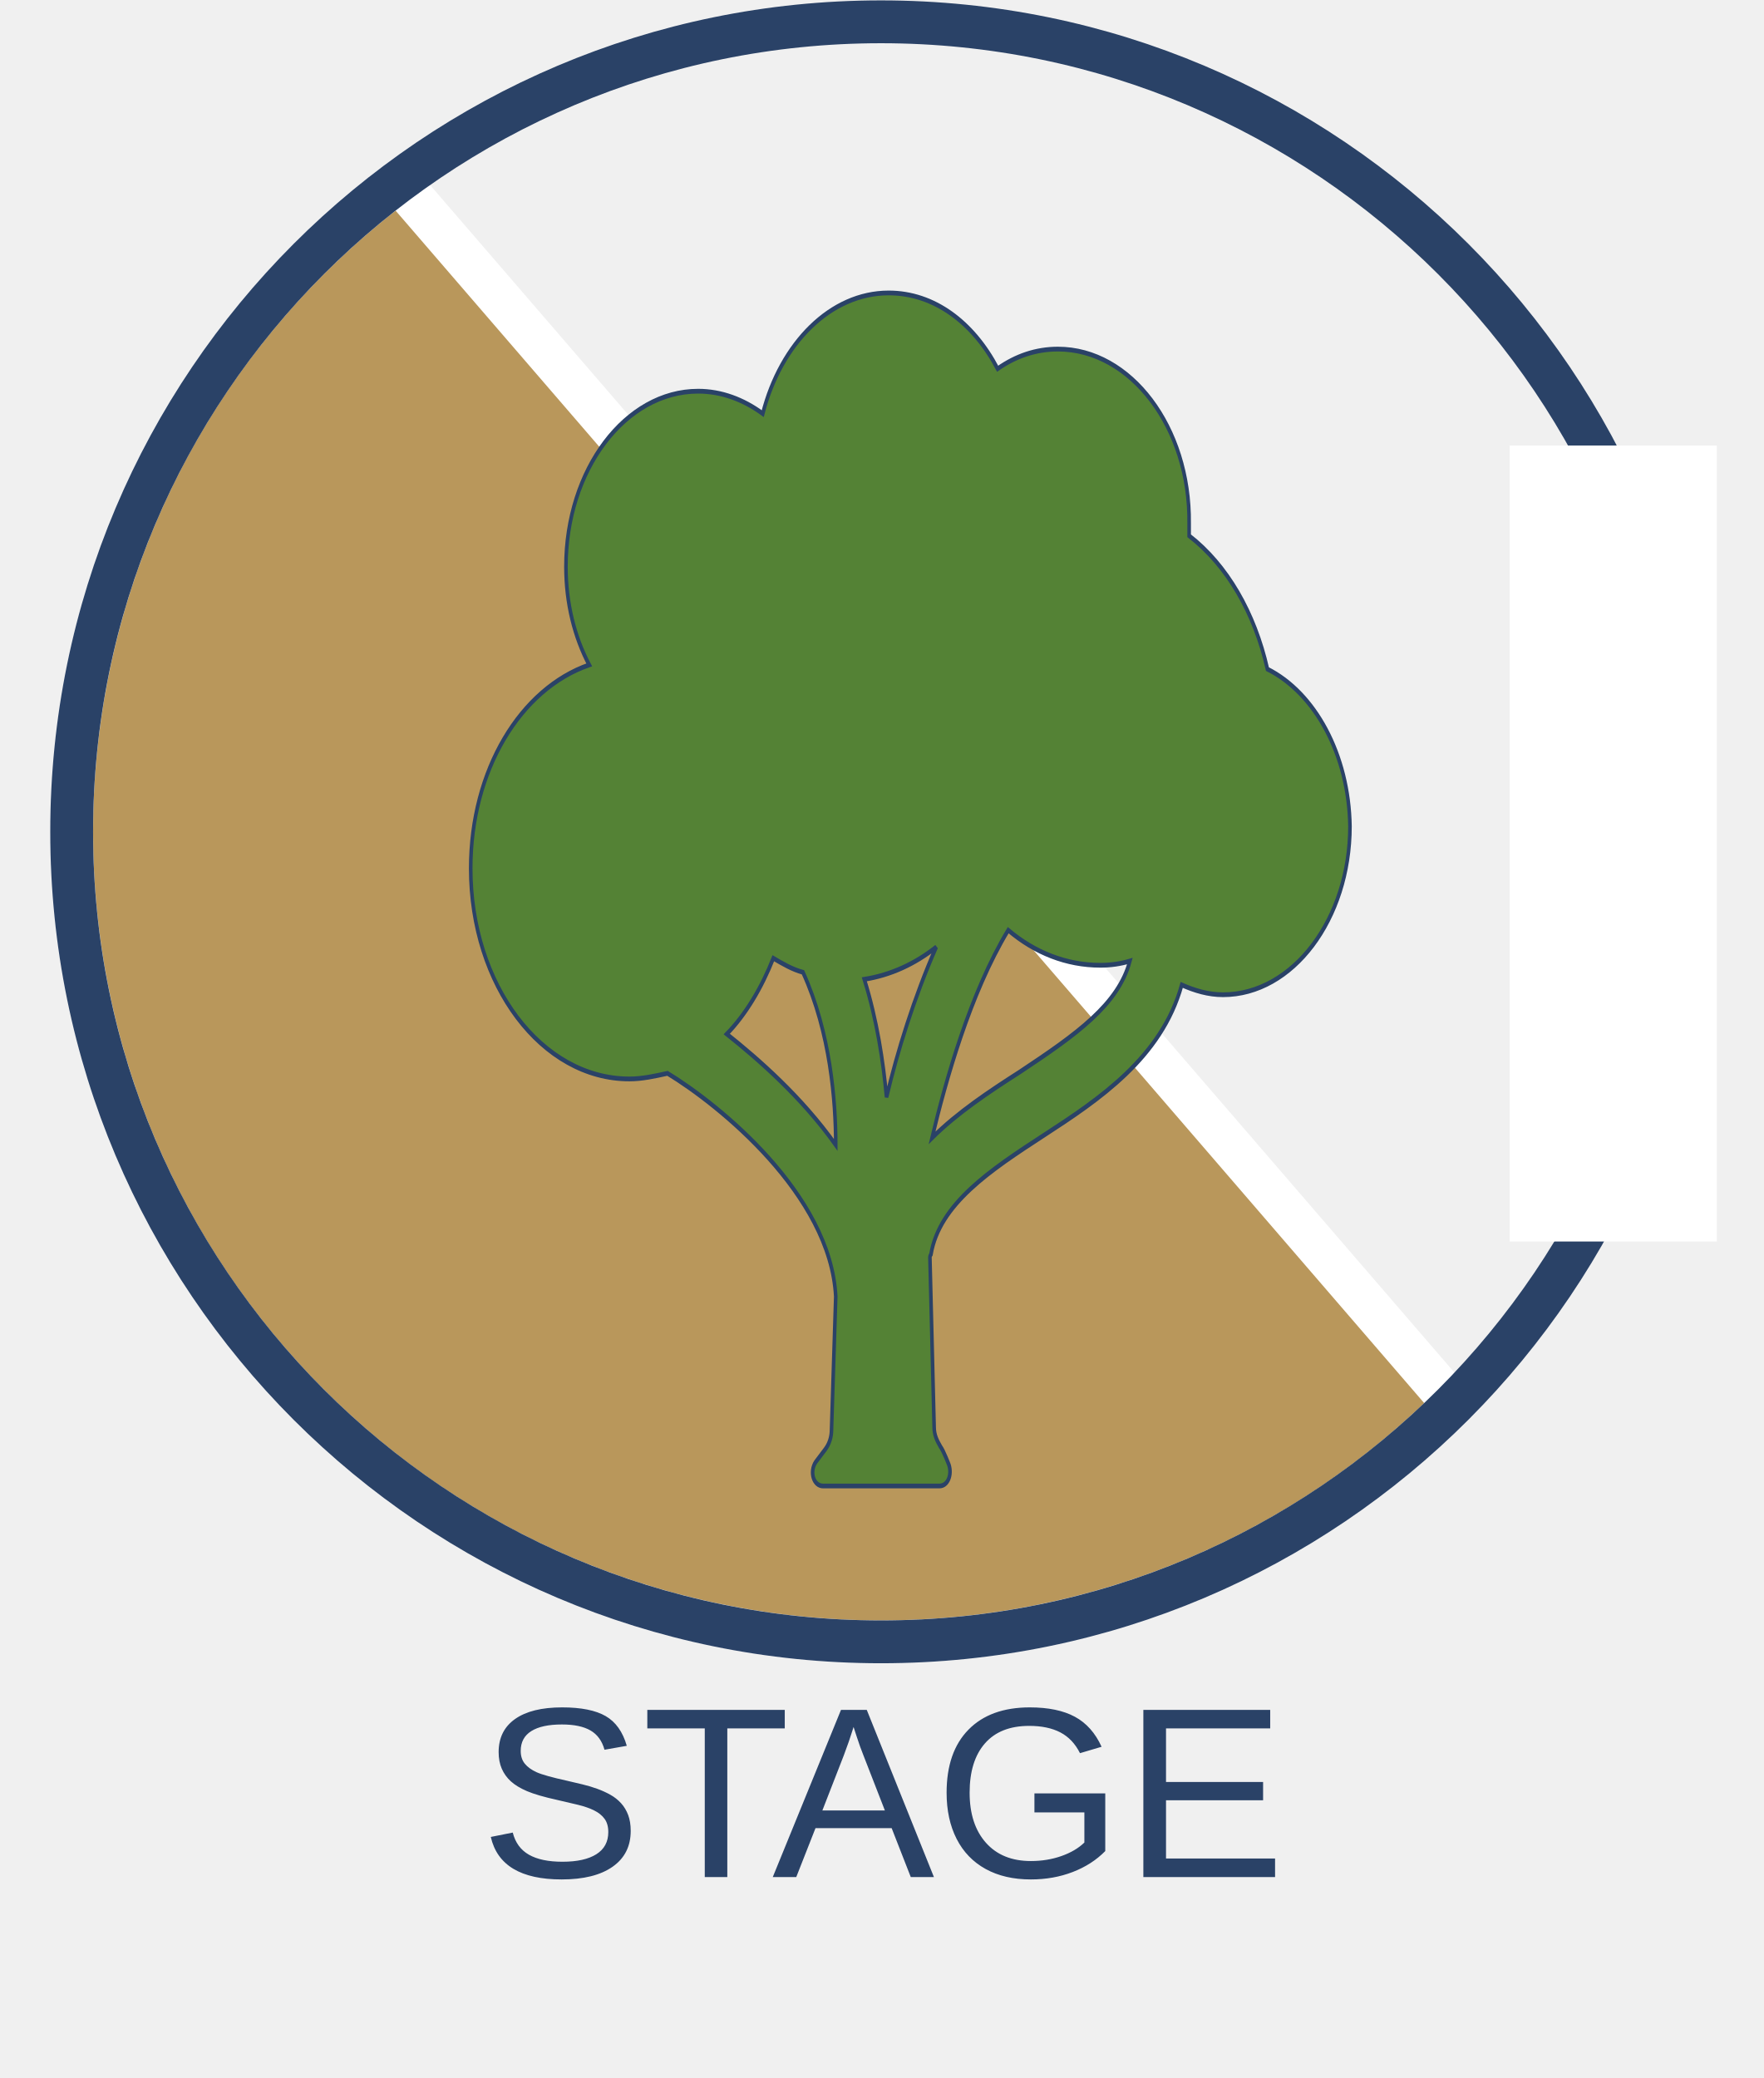
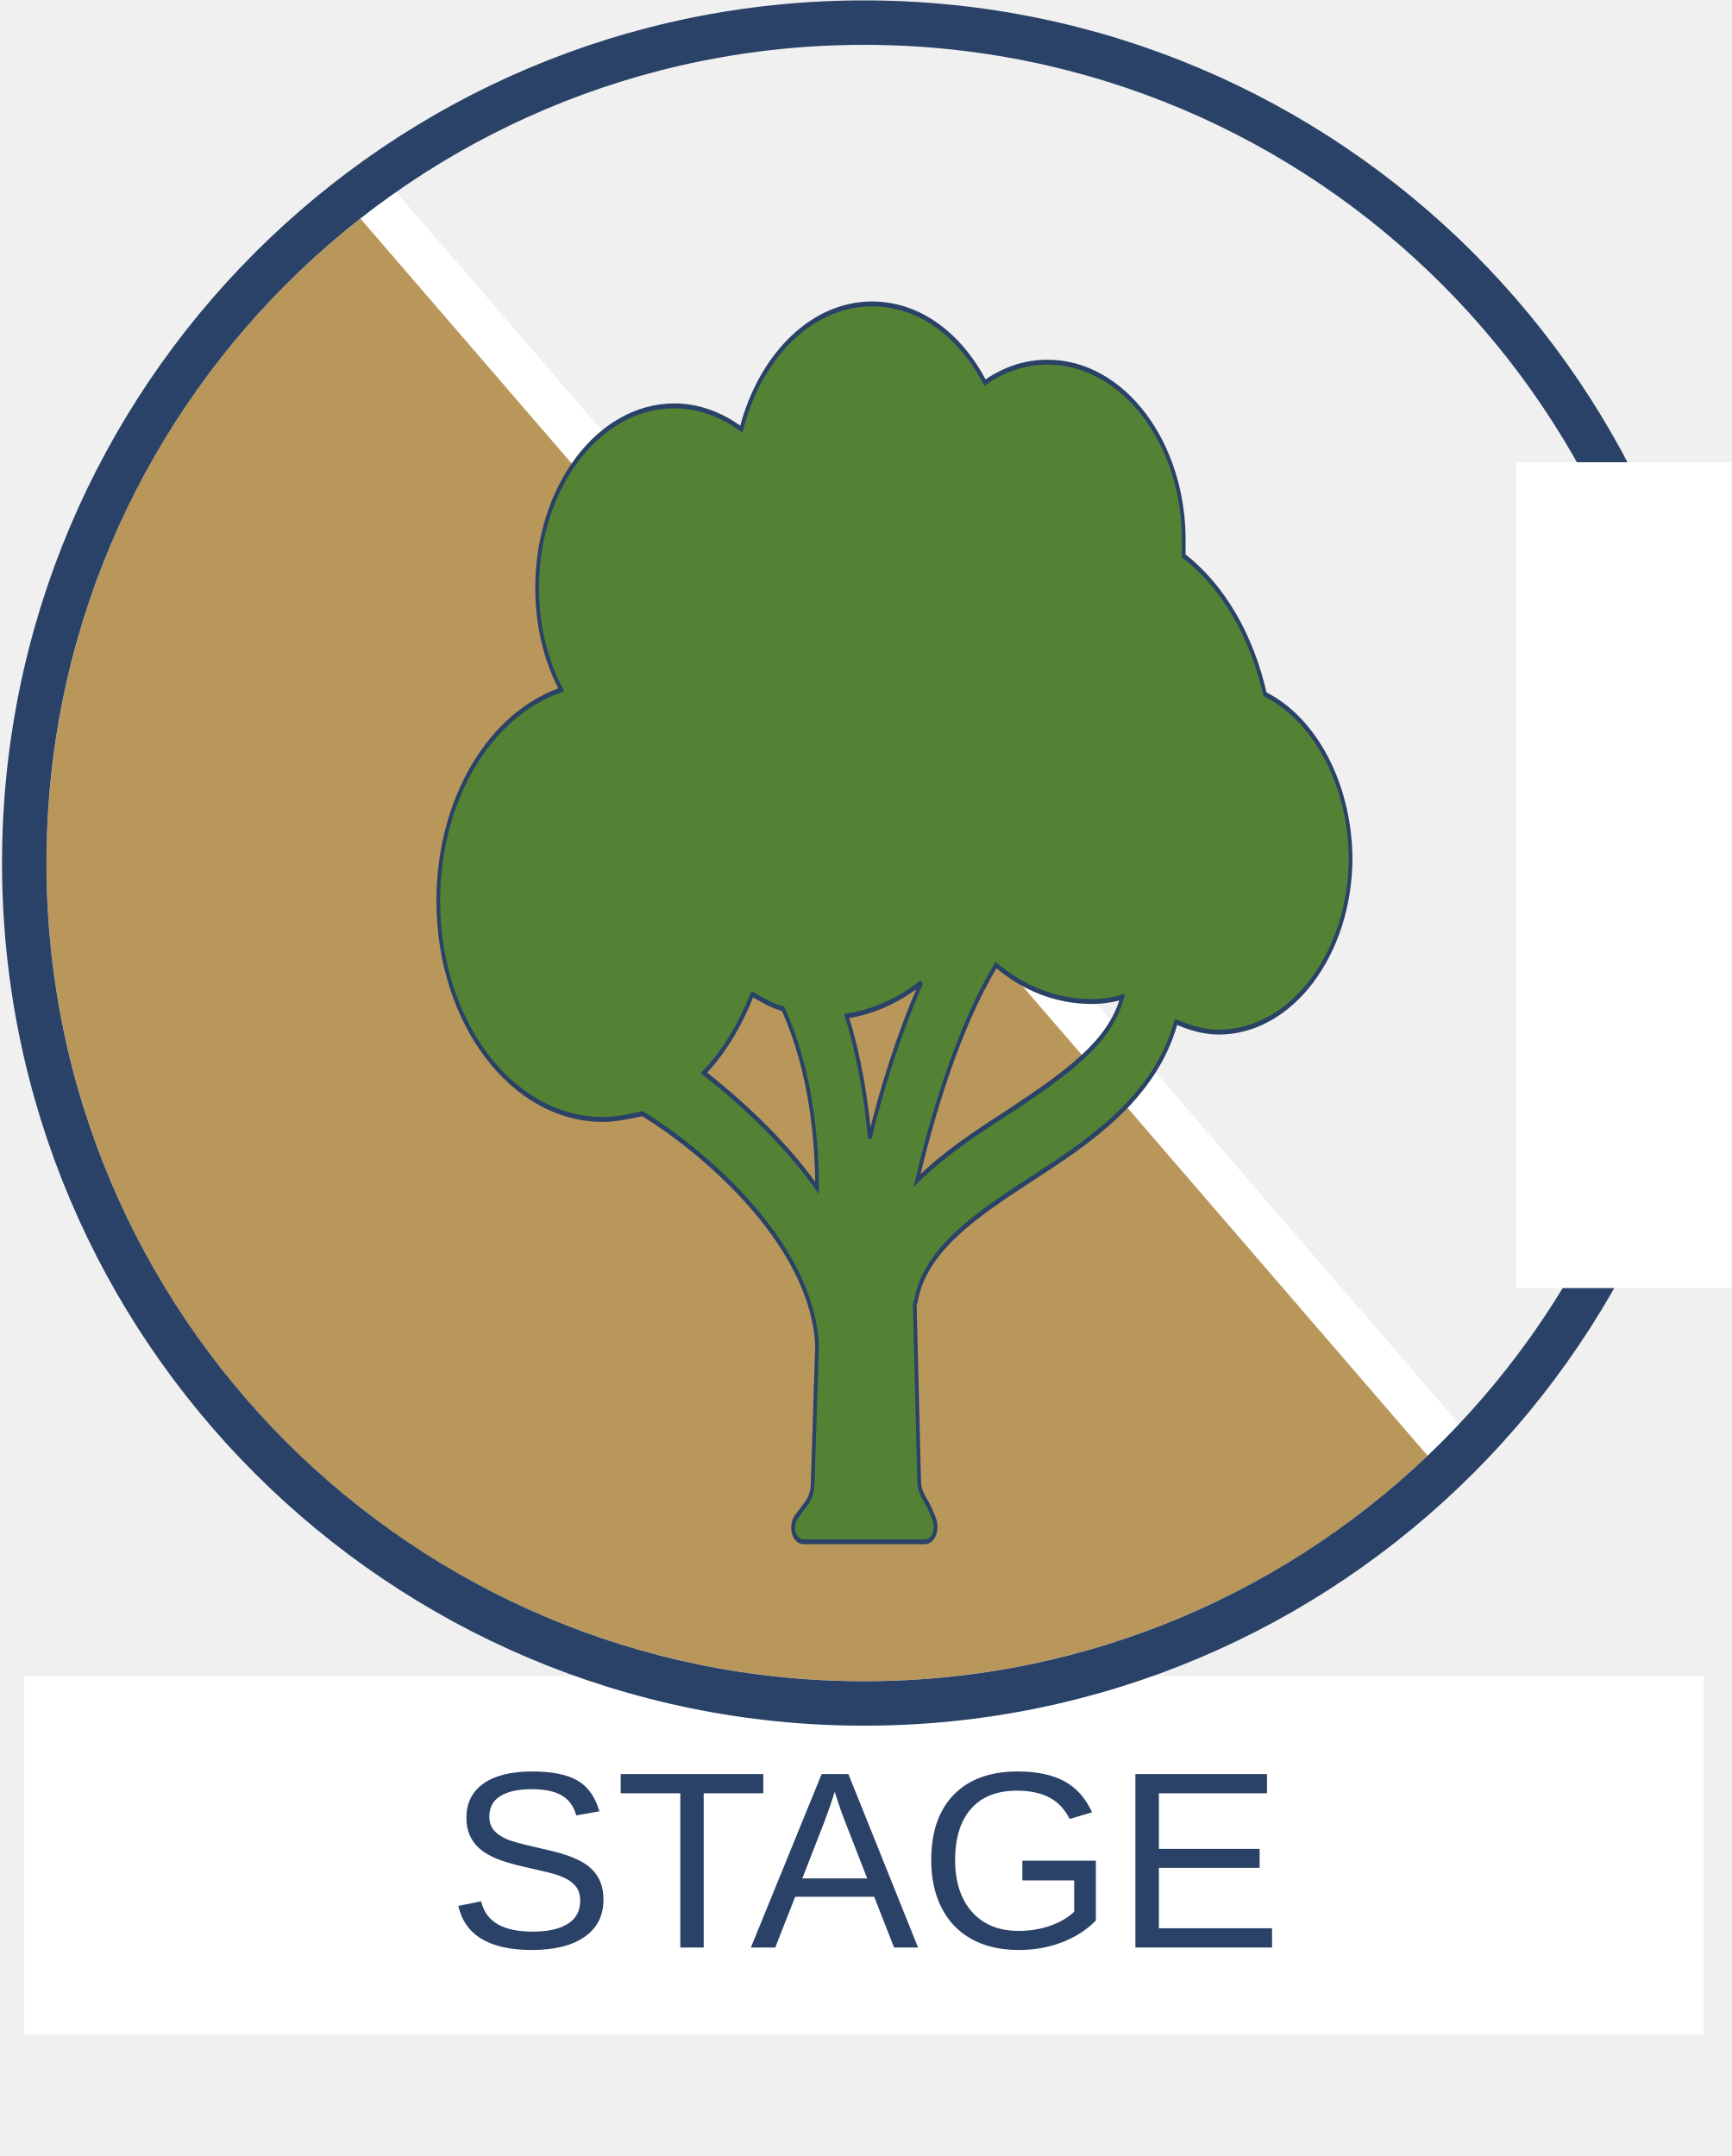
- <svg xmlns="http://www.w3.org/2000/svg" width="1132" height="1334" overflow="hidden">
+ <svg xmlns="http://www.w3.org/2000/svg" width="1071" height="1334" overflow="hidden">
  <defs>
    <clipPath id="clip0">
-       <rect x="1634" y="702" width="1132" height="1334" />
+       <rect x="1665" y="702" width="1071" height="1334" />
    </clipPath>
    <clipPath id="clip1">
      <rect x="1892" y="836" width="653" height="865" />
    </clipPath>
    <clipPath id="clip2">
      <rect x="1892" y="836" width="653" height="865" />
    </clipPath>
    <clipPath id="clip3">
      <rect x="1892" y="836" width="653" height="865" />
    </clipPath>
  </defs>
-   <g clip-path="url(#clip0)" transform="translate(-1634 -702)">
+   <g clip-path="url(#clip0)" transform="translate(-1665 -702)">
+     <rect x="1680" y="1739" width="1039" height="222" fill="#FFFFFF" />
+     <text fill="#2A4267" font-family="Arial,Arial_MSFontService,sans-serif" font-weight="400" font-size="156" transform="matrix(1 0 0 1 1941.43 1907)">STAGE</text>
    <path d="M2567.02 1603.52C2364.24 1806.69 2035.31 1806.85 1832.33 1603.87 1629.36 1400.9 1629.2 1071.65 1831.98 868.481 1850.03 850.397 1869.39 833.67 1889.89 818.436Z" stroke="#FFFFFF" stroke-width="27.5" stroke-miterlimit="8" fill="#B9975B" fill-rule="evenodd" />
    <path d="M1680 1236C1680 948.812 1912.59 716 2199.5 716 2486.41 716 2719 948.812 2719 1236 2719 1523.19 2486.41 1756 2199.5 1756 1912.59 1756 1680 1523.19 1680 1236Z" stroke="#2A4267" stroke-width="27.5" stroke-miterlimit="8" fill="none" fill-rule="evenodd" />
    <rect x="2603" y="988" width="133" height="511" fill="#FFFFFF" />
    <g clip-path="url(#clip1)">
      <g clip-path="url(#clip2)">
        <g clip-path="url(#clip3)">
          <path d="M555.558 222.767C547.408 195.6 529.75 172.508 505.3 158.246 505.3 156.208 505.3 154.171 505.3 152.133 505.979 105.95 467.946 67.917 421.083 67.917 406.821 67.917 393.917 71.312 382.371 77.425 366.75 55.013 341.621 40.75 312.417 40.75 275.063 40.75 243.142 65.2 231.596 99.158 219.371 92.367 205.108 88.292 190.167 88.292 143.304 88.292 105.271 126.325 105.271 173.188 105.271 190.846 110.704 207.146 120.213 220.729 76.067 232.275 44.146 271.667 44.146 319.208 44.146 375.579 89.65 421.083 146.021 421.083 154.171 421.083 162.321 419.725 170.471 418.367 203.071 433.308 275.063 476.775 278.458 526.354L275.742 590.875C275.742 594.271 274.383 597.667 271.667 600.383L265.554 606.496C261.479 611.25 264.196 618.042 270.308 618.042L345.017 618.042C350.45 618.042 353.167 612.608 351.129 607.854 351.129 607.854 347.733 601.063 345.696 599.025 343.658 596.308 341.621 593.592 341.621 589.517L338.904 507.338C338.904 506.658 339.583 505.979 339.583 505.979 345.017 481.529 377.617 465.229 412.254 448.25 446.892 431.271 487.642 410.896 500.546 375.579 508.696 378.296 517.525 380.333 527.033 380.333 571.858 380.333 608.533 343.658 608.533 298.833 607.854 264.196 586.121 234.313 555.558 222.767ZM311.058 429.913C309.021 412.933 304.946 392.558 296.796 372.863 313.775 370.825 329.396 365.392 342.979 357.242 328.717 381.692 317.85 408.179 311.058 429.913ZM208.504 399.35C220.729 389.842 230.917 376.938 238.388 362.675 244.5 365.392 250.613 368.108 257.404 369.467 275.063 398.671 278.458 431.95 278.458 453.004 256.725 429.913 228.879 411.575 208.504 399.35ZM396.633 417.688C376.938 427.196 356.563 437.383 340.263 449.608 349.092 421.763 364.713 379.654 389.163 349.092 406.142 359.958 426.517 366.071 448.25 366.071 455.042 366.071 461.154 365.392 467.267 364.033 459.796 385.088 433.308 399.35 396.633 417.688Z" stroke="#2A4267" stroke-width="2.3" fill="#548235" transform="matrix(1 0 0 1.32669 1892 836)" />
        </g>
      </g>
    </g>
-     <text fill="#2A4267" font-family="Arial,Arial_MSFontService,sans-serif" font-weight="400" font-size="156" transform="matrix(1 0 0 1 1941.96 1907)">STAGE</text>
  </g>
</svg>
